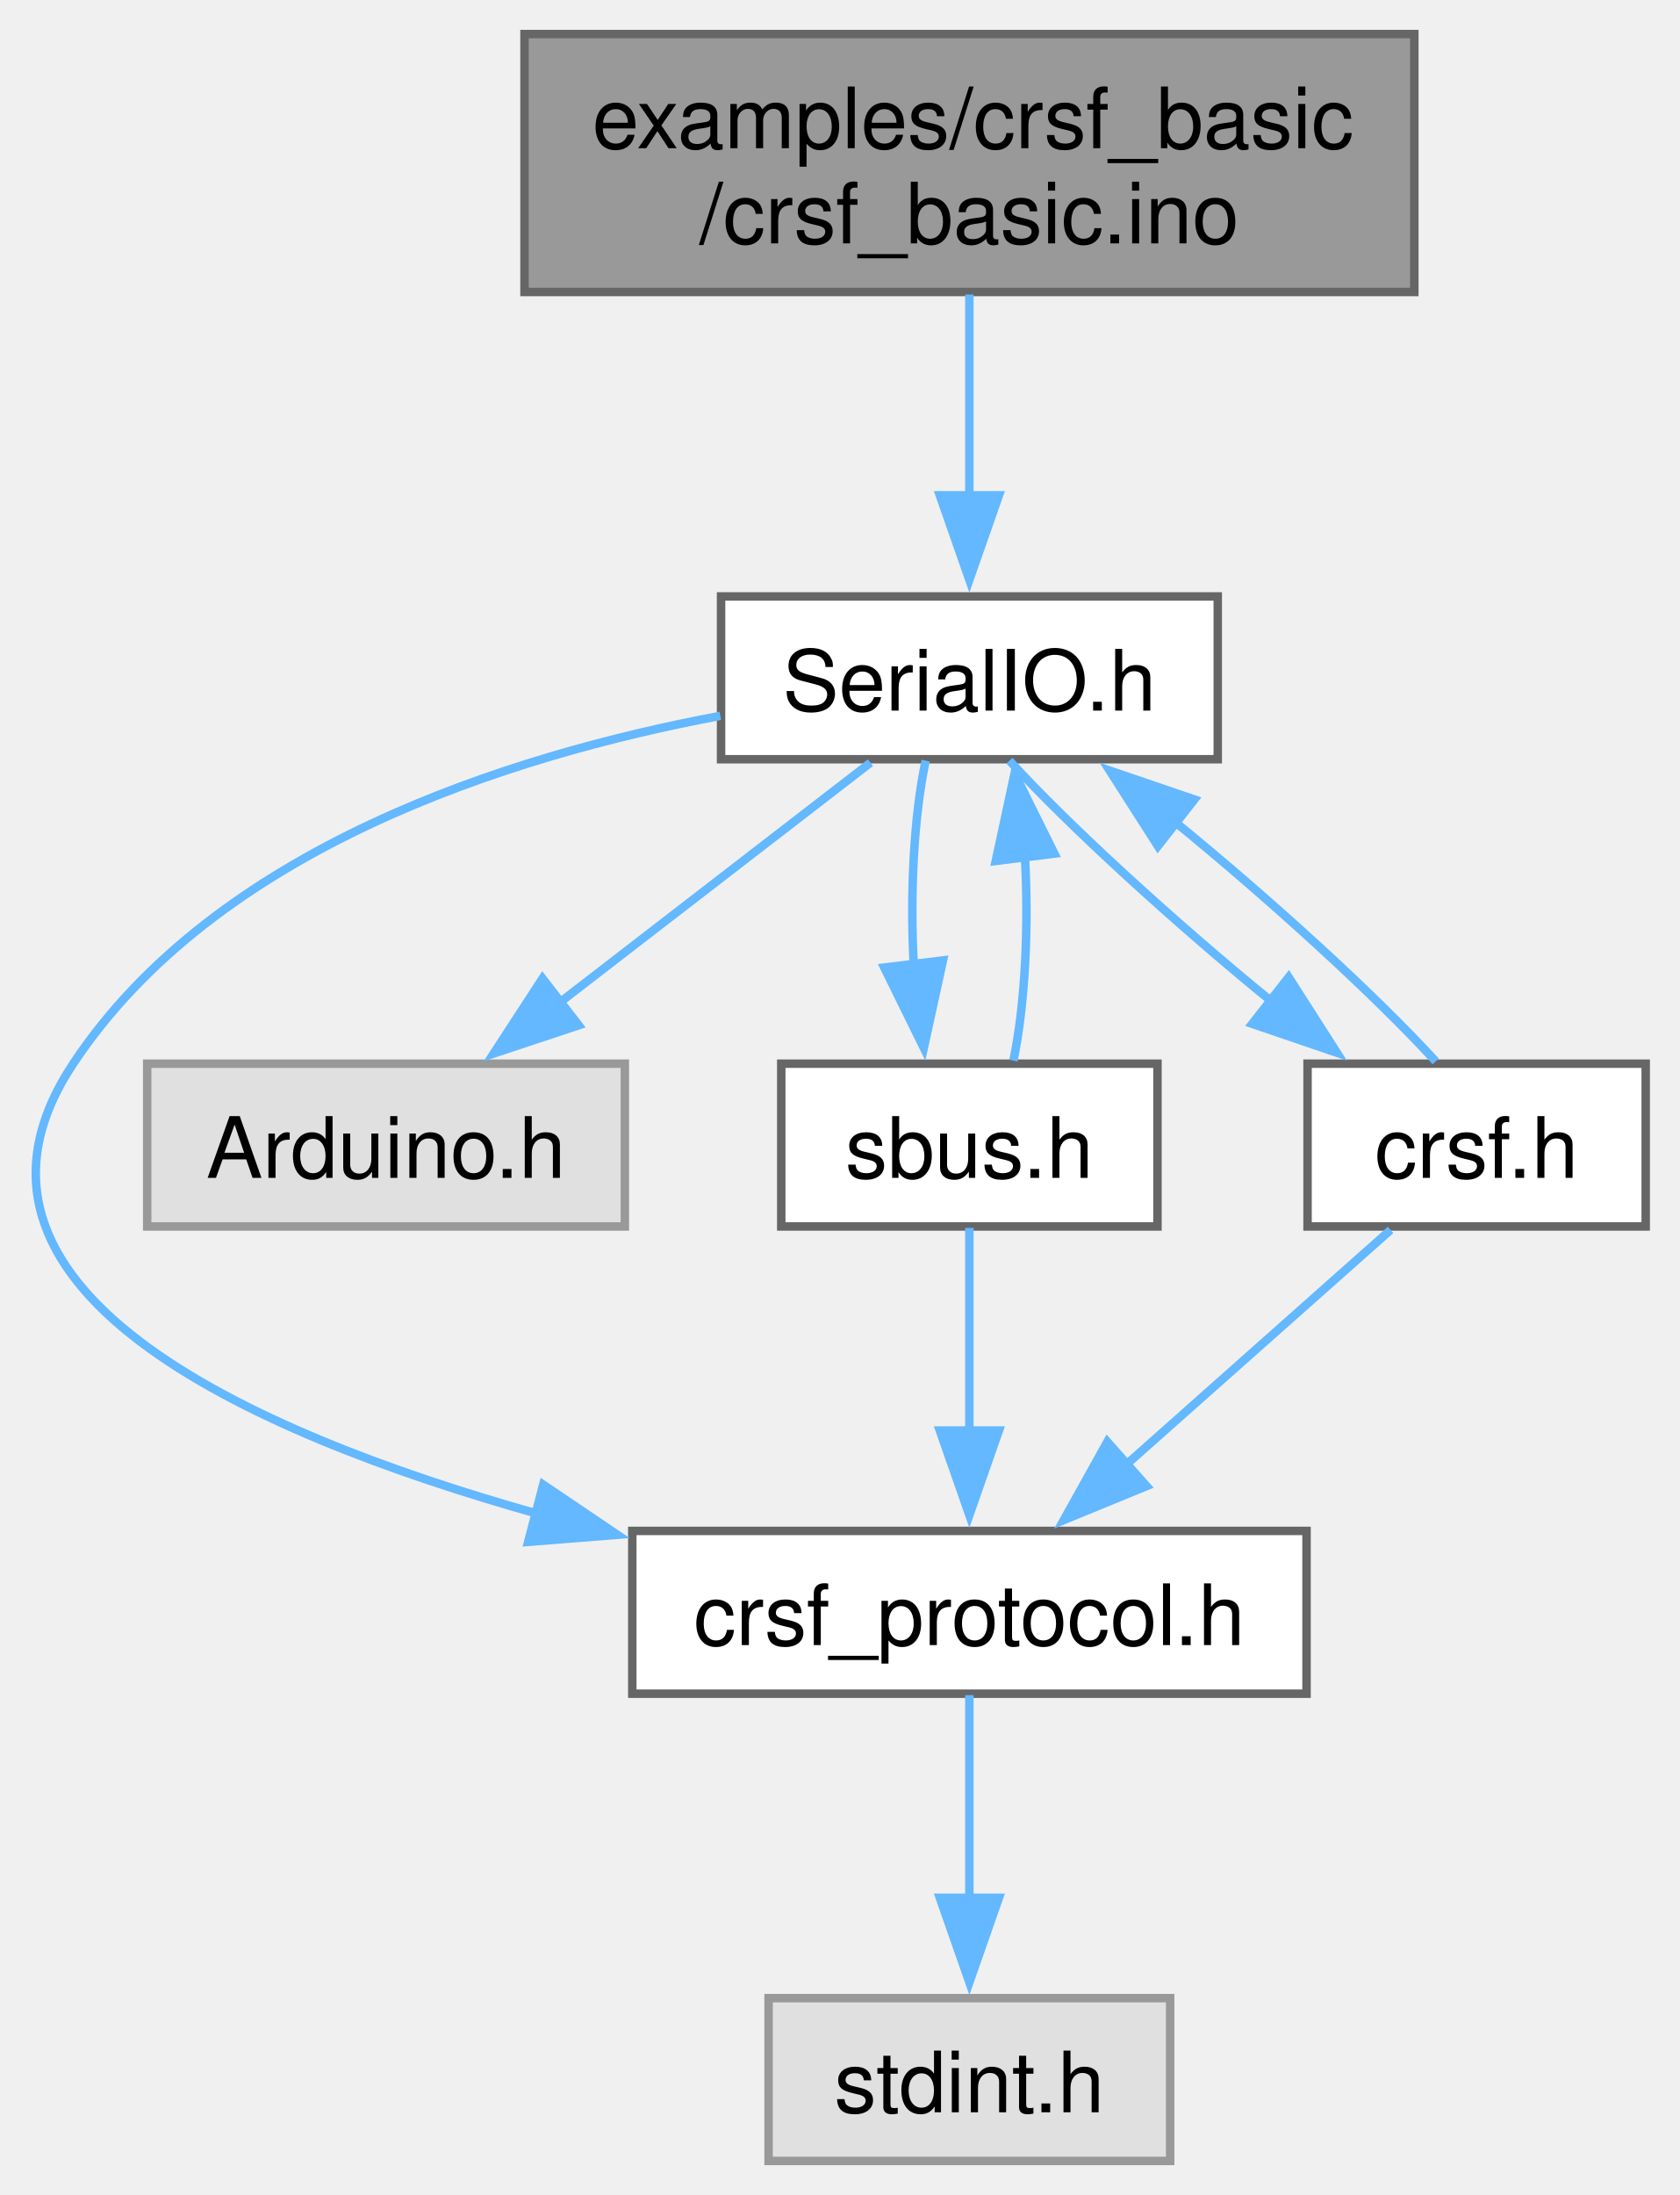
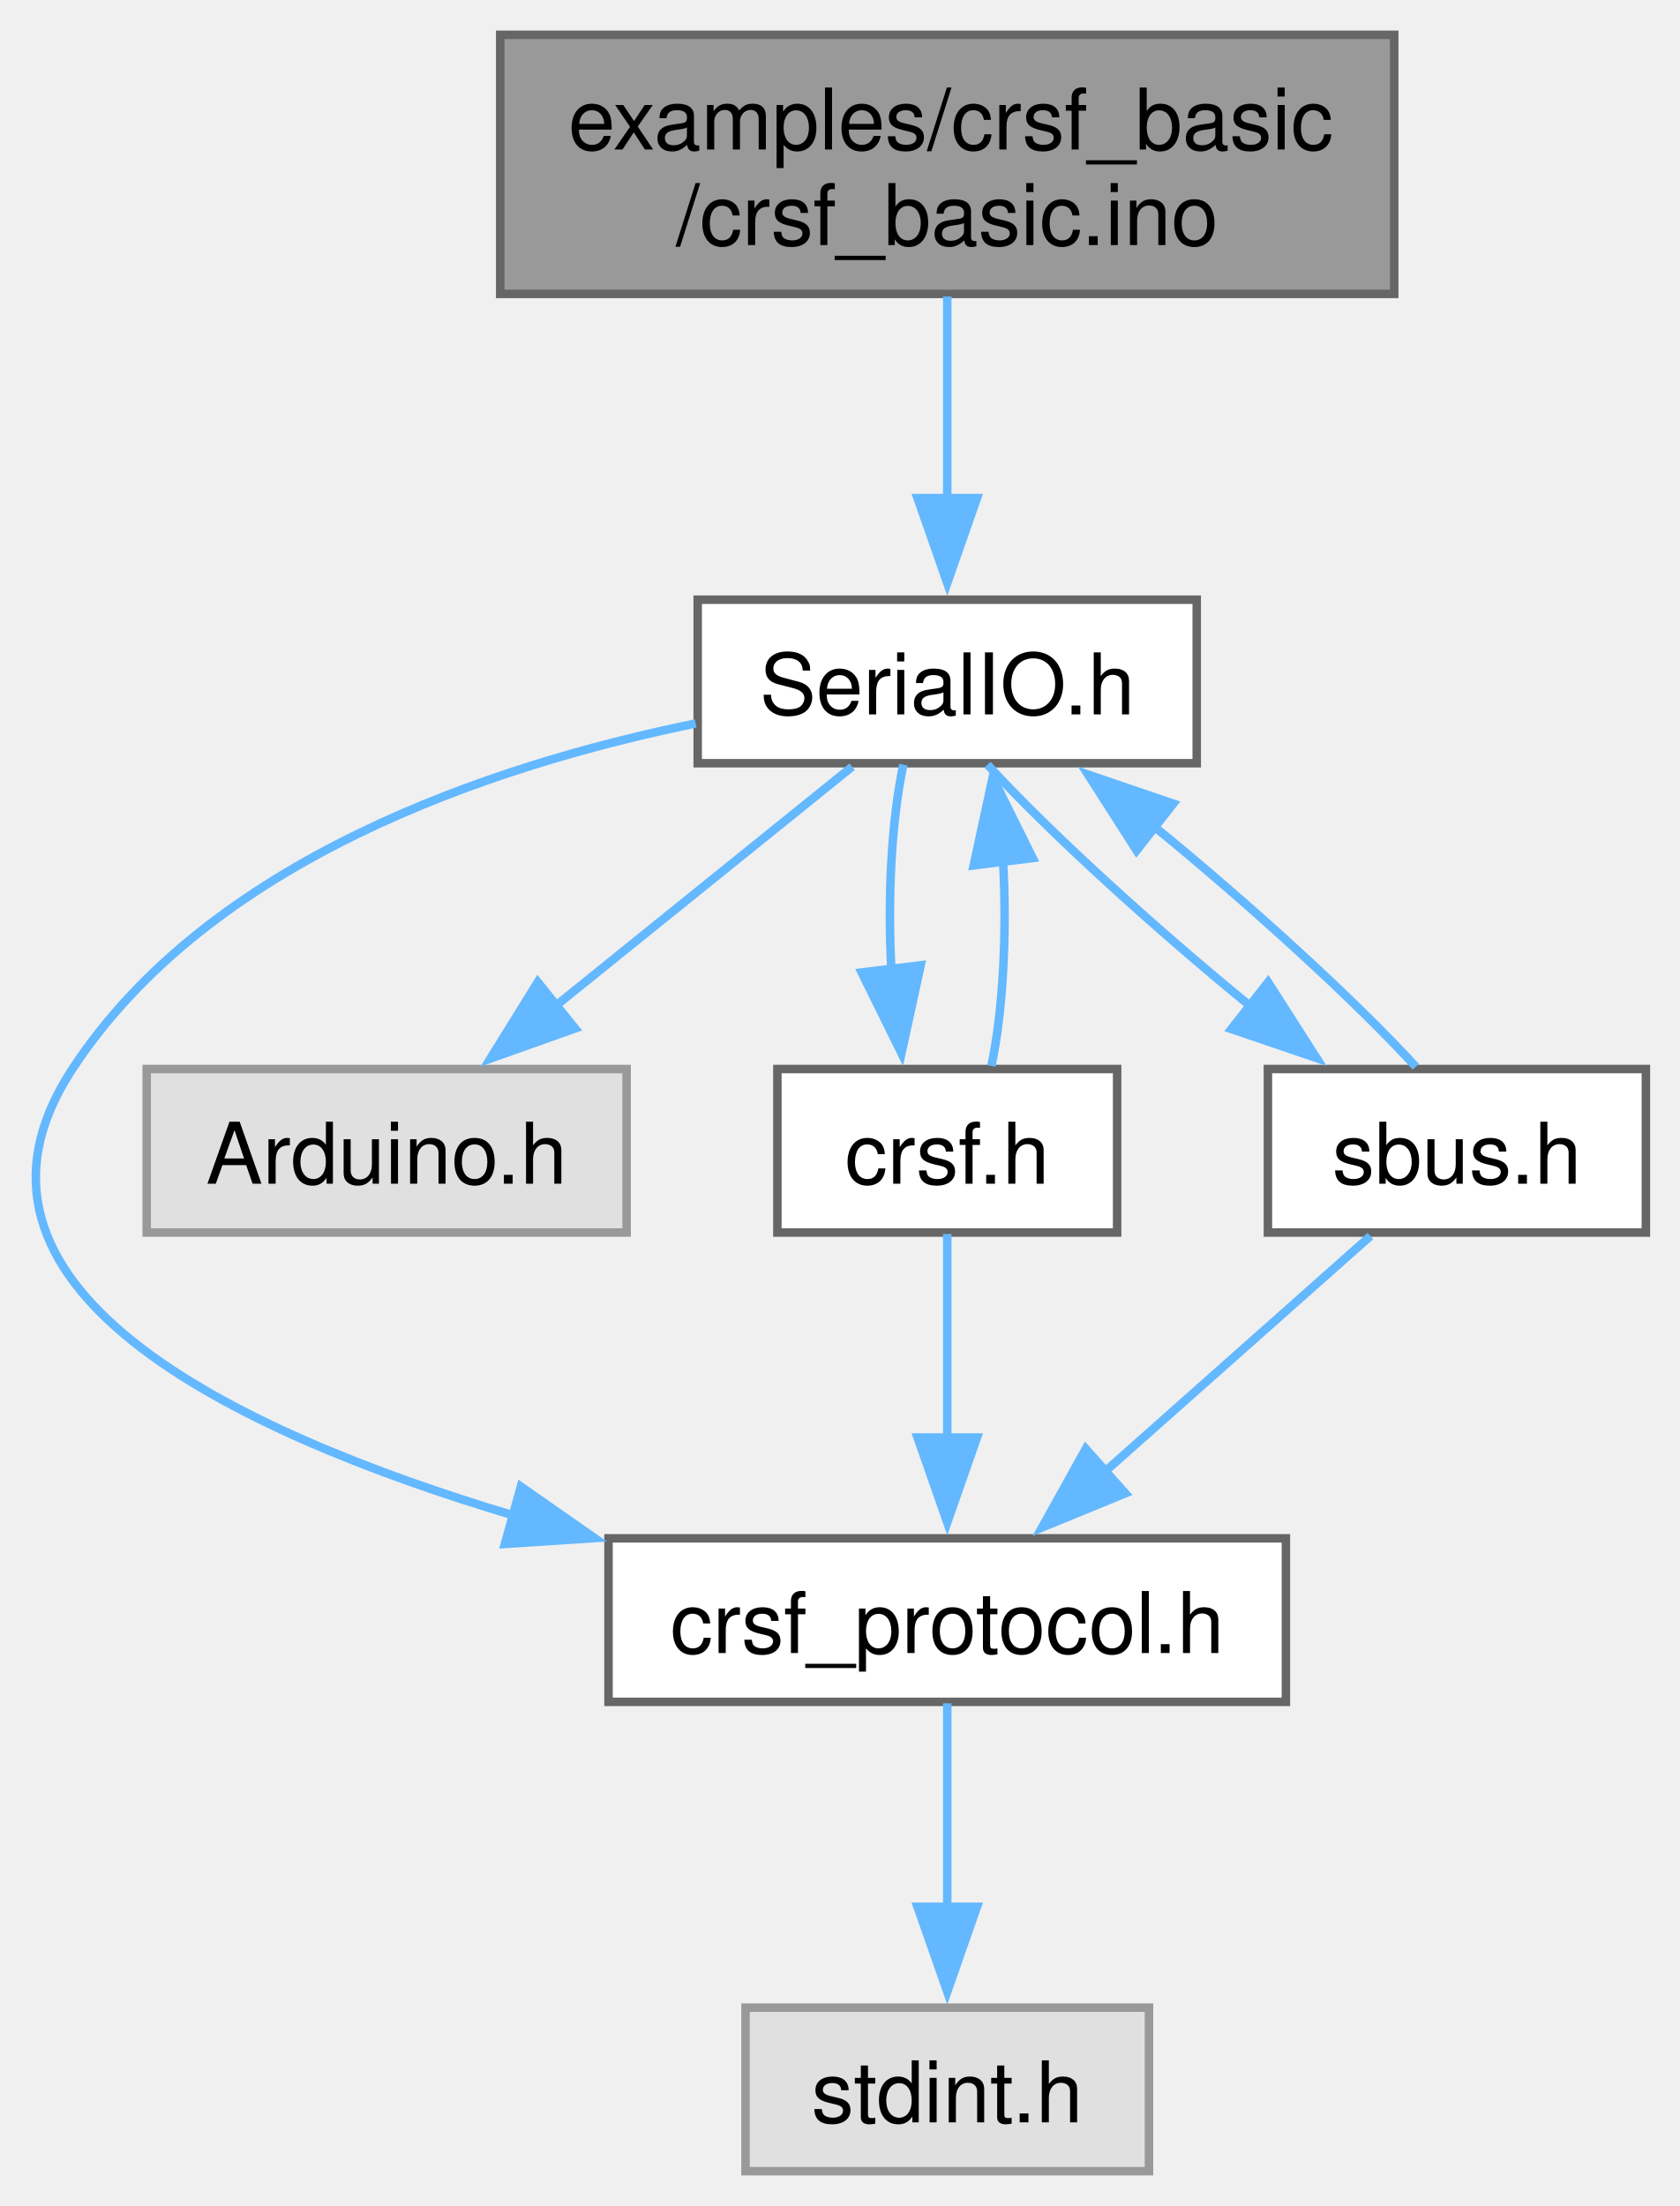
- <svg xmlns="http://www.w3.org/2000/svg" xmlns:xlink="http://www.w3.org/1999/xlink" width="199pt" height="260pt" viewBox="0.00 0.00 198.66 259.50">
+ <svg xmlns="http://www.w3.org/2000/svg" xmlns:xlink="http://www.w3.org/1999/xlink" width="198pt" height="260pt" viewBox="0.00 0.00 197.77 259.50">
  <g id="graph0" class="graph" transform="scale(1 1) rotate(0) translate(4 255.5)">
    <g id="Node000001" class="node">
      <g id="a_Node000001">
        <a xlink:title=" ">
-           <polygon fill="#999999" stroke="#666666" points="163.29,-251.5 58.04,-251.5 58.04,-221 163.29,-221 163.29,-251.5" />
-           <text text-anchor="start" x="66.04" y="-238" font-family="Helvetica,sans-Serif" font-size="10.00">examples/crsf_basic</text>
-           <text text-anchor="middle" x="110.66" y="-226.75" font-family="Helvetica,sans-Serif" font-size="10.00">/crsf_basic.ino</text>
+           <polygon fill="#999999" stroke="#666666" points="160.14,-251.5 54.89,-251.5 54.89,-221 160.14,-221 160.14,-251.5" />
+           <text text-anchor="start" x="62.89" y="-238" font-family="Helvetica,sans-Serif" font-size="10.00">examples/crsf_basic</text>
+           <text text-anchor="middle" x="107.52" y="-226.75" font-family="Helvetica,sans-Serif" font-size="10.00">/crsf_basic.ino</text>
        </a>
      </g>
    </g>
    <g id="Node000002" class="node">
      <g id="a_Node000002">
        <a xlink:href="SerialIO_8h.html" target="_top" xlink:title="Header file for serial input/output (IO) functionality.">
-           <polygon fill="white" stroke="#666666" points="140.04,-185 81.29,-185 81.29,-165.75 140.04,-165.75 140.04,-185" />
-           <text text-anchor="middle" x="110.66" y="-171.5" font-family="Helvetica,sans-Serif" font-size="10.00">SerialIO.h</text>
+           <polygon fill="white" stroke="#666666" points="136.89,-185 78.14,-185 78.14,-165.75 136.89,-165.75 136.89,-185" />
+           <text text-anchor="middle" x="107.52" y="-171.5" font-family="Helvetica,sans-Serif" font-size="10.00">SerialIO.h</text>
        </a>
      </g>
    </g>
    <g id="edge1_Node000001_Node000002" class="edge">
      <g id="a_edge1_Node000001_Node000002">
        <a xlink:title=" ">
-           <path fill="none" stroke="#63b8ff" d="M110.66,-220.7C110.66,-213.46 110.66,-204.59 110.66,-196.69" />
-           <polygon fill="#63b8ff" stroke="#63b8ff" points="114.16,-196.96 110.66,-186.96 107.16,-196.96 114.16,-196.96" />
+           <path fill="none" stroke="#63b8ff" d="M107.52,-220.7C107.52,-213.46 107.52,-204.59 107.52,-196.69" />
+           <polygon fill="#63b8ff" stroke="#63b8ff" points="111.02,-196.96 107.52,-186.96 104.02,-196.96 111.02,-196.96" />
        </a>
      </g>
    </g>
    <g id="Node000003" class="node">
      <g id="a_Node000003">
        <a xlink:href="crsf__protocol_8h.html" target="_top" xlink:title="Header file for the CRSF protocol implementation.">
-           <polygon fill="white" stroke="#666666" points="150.54,-74.5 70.79,-74.5 70.79,-55.25 150.54,-55.25 150.54,-74.5" />
-           <text text-anchor="middle" x="110.66" y="-61" font-family="Helvetica,sans-Serif" font-size="10.00">crsf_protocol.h</text>
+           <polygon fill="white" stroke="#666666" points="147.39,-74.5 67.64,-74.5 67.64,-55.25 147.39,-55.25 147.39,-74.5" />
+           <text text-anchor="middle" x="107.52" y="-61" font-family="Helvetica,sans-Serif" font-size="10.00">crsf_protocol.h</text>
        </a>
      </g>
    </g>
    <g id="edge2_Node000002_Node000003" class="edge">
      <g id="a_edge2_Node000002_Node000003">
        <a xlink:title=" ">
-           <path fill="none" stroke="#63b8ff" d="M81.2,-170.88C56.12,-166.17 21.56,-155.2 4.66,-129.75 -12.79,-103.47 24.64,-86.33 59.74,-76.48" />
-           <polygon fill="#63b8ff" stroke="#63b8ff" points="60.25,-79.97 69.03,-74.04 58.47,-73.2 60.25,-79.97" />
+           <path fill="none" stroke="#63b8ff" d="M77.9,-170.43C53.6,-165.45 20.67,-154.35 4.52,-129.75 -12.21,-104.28 22.96,-87.18 56.65,-77.14" />
+           <polygon fill="#63b8ff" stroke="#63b8ff" points="57.32,-80.59 66.01,-74.53 55.44,-73.84 57.32,-80.59" />
        </a>
      </g>
    </g>
    <g id="Node000005" class="node">
      <g id="a_Node000005">
        <a xlink:title=" ">
-           <polygon fill="#e0e0e0" stroke="#999999" points="69.91,-129.75 13.41,-129.75 13.41,-110.5 69.91,-110.5 69.91,-129.75" />
-           <text text-anchor="middle" x="41.66" y="-116.25" font-family="Helvetica,sans-Serif" font-size="10.00">Arduino.h</text>
+           <polygon fill="#e0e0e0" stroke="#999999" points="69.77,-129.75 13.27,-129.75 13.27,-110.5 69.77,-110.5 69.77,-129.75" />
+           <text text-anchor="middle" x="41.52" y="-116.25" font-family="Helvetica,sans-Serif" font-size="10.00">Arduino.h</text>
        </a>
      </g>
    </g>
    <g id="edge4_Node000002_Node000005" class="edge">
      <g id="a_edge4_Node000002_Node000005">
        <a xlink:title=" ">
-           <path fill="none" stroke="#63b8ff" d="M98.96,-165.34C88.88,-157.57 74.12,-146.17 62.1,-136.9" />
-           <polygon fill="#63b8ff" stroke="#63b8ff" points="64.45,-134.29 54.39,-130.95 60.17,-139.83 64.45,-134.29" />
+           <path fill="none" stroke="#63b8ff" d="M96.32,-165.34C86.78,-157.65 72.84,-146.4 61.41,-137.18" />
+           <polygon fill="#63b8ff" stroke="#63b8ff" points="63.71,-134.53 53.73,-130.98 59.31,-139.98 63.71,-134.53" />
        </a>
      </g>
    </g>
    <g id="Node000006" class="node">
      <g id="a_Node000006">
-         <a xlink:href="sbus_8h.html" target="_top" xlink:title="Header file for the SBUS protocol implementation.">
-           <polygon fill="white" stroke="#666666" points="132.91,-129.75 88.41,-129.75 88.41,-110.5 132.91,-110.5 132.91,-129.75" />
-           <text text-anchor="middle" x="110.66" y="-116.25" font-family="Helvetica,sans-Serif" font-size="10.00">sbus.h</text>
+         <a xlink:href="crsf_8h.html" target="_top" xlink:title="Header file for the CRSF protocol implementation.">
+           <polygon fill="white" stroke="#666666" points="127.52,-129.75 87.52,-129.75 87.52,-110.5 127.52,-110.5 127.52,-129.75" />
+           <text text-anchor="middle" x="107.52" y="-116.25" font-family="Helvetica,sans-Serif" font-size="10.00">crsf.h</text>
        </a>
      </g>
    </g>
    <g id="edge5_Node000002_Node000006" class="edge">
      <g id="a_edge5_Node000002_Node000006">
        <a xlink:title=" ">
-           <path fill="none" stroke="#63b8ff" d="M105.49,-165.58C104.08,-158.99 103.62,-149.71 104.09,-141.32" />
-           <polygon fill="#63b8ff" stroke="#63b8ff" points="107.54,-141.96 105.27,-131.61 100.59,-141.12 107.54,-141.96" />
+           <path fill="none" stroke="#63b8ff" d="M102.35,-165.58C100.94,-158.99 100.47,-149.71 100.95,-141.32" />
+           <polygon fill="#63b8ff" stroke="#63b8ff" points="104.39,-141.96 102.13,-131.61 97.44,-141.12 104.39,-141.96" />
        </a>
      </g>
    </g>
    <g id="Node000007" class="node">
      <g id="a_Node000007">
-         <a xlink:href="crsf_8h.html" target="_top" xlink:title="Header file for the CRSF protocol implementation.">
-           <polygon fill="white" stroke="#666666" points="190.66,-129.75 150.66,-129.75 150.66,-110.5 190.66,-110.5 190.66,-129.75" />
-           <text text-anchor="middle" x="170.66" y="-116.25" font-family="Helvetica,sans-Serif" font-size="10.00">crsf.h</text>
+         <a xlink:href="sbus_8h.html" target="_top" xlink:title="Header file for the SBUS protocol implementation.">
+           <polygon fill="white" stroke="#666666" points="189.77,-129.75 145.27,-129.75 145.27,-110.5 189.77,-110.5 189.77,-129.75" />
+           <text text-anchor="middle" x="167.52" y="-116.25" font-family="Helvetica,sans-Serif" font-size="10.00">sbus.h</text>
        </a>
      </g>
    </g>
    <g id="edge8_Node000002_Node000007" class="edge">
      <g id="a_edge8_Node000002_Node000007">
        <a xlink:title=" ">
-           <path fill="none" stroke="#63b8ff" d="M115.4,-165.58C122.47,-157.84 135.02,-146.39 146.49,-137.04" />
-           <polygon fill="#63b8ff" stroke="#63b8ff" points="148.43,-139.97 154.14,-131.04 144.11,-134.46 148.43,-139.97" />
+           <path fill="none" stroke="#63b8ff" d="M112.26,-165.58C119.32,-157.84 131.88,-146.39 143.35,-137.04" />
+           <polygon fill="#63b8ff" stroke="#63b8ff" points="145.29,-139.97 151,-131.04 140.97,-134.46 145.29,-139.97" />
        </a>
      </g>
    </g>
    <g id="Node000004" class="node">
      <g id="a_Node000004">
        <a xlink:title=" ">
-           <polygon fill="#e0e0e0" stroke="#999999" points="134.41,-19.25 86.91,-19.25 86.91,0 134.41,0 134.41,-19.25" />
-           <text text-anchor="middle" x="110.66" y="-5.75" font-family="Helvetica,sans-Serif" font-size="10.00">stdint.h</text>
+           <polygon fill="#e0e0e0" stroke="#999999" points="131.27,-19.25 83.77,-19.25 83.77,0 131.27,0 131.27,-19.25" />
+           <text text-anchor="middle" x="107.52" y="-5.75" font-family="Helvetica,sans-Serif" font-size="10.00">stdint.h</text>
        </a>
      </g>
    </g>
    <g id="edge3_Node000003_Node000004" class="edge">
      <g id="a_edge3_Node000003_Node000004">
        <a xlink:title=" ">
-           <path fill="none" stroke="#63b8ff" d="M110.66,-55.08C110.66,-48.57 110.66,-39.42 110.66,-31.12" />
-           <polygon fill="#63b8ff" stroke="#63b8ff" points="114.16,-31.12 110.66,-21.12 107.16,-31.12 114.16,-31.12" />
+           <path fill="none" stroke="#63b8ff" d="M107.52,-55.08C107.52,-48.57 107.52,-39.42 107.52,-31.12" />
+           <polygon fill="#63b8ff" stroke="#63b8ff" points="111.02,-31.12 107.52,-21.12 104.02,-31.12 111.02,-31.12" />
        </a>
      </g>
    </g>
-     <g id="edge7_Node000006_Node000002" class="edge">
-       <g id="a_edge7_Node000006_Node000002">
+     <g id="edge6_Node000006_Node000002" class="edge">
+       <g id="a_edge6_Node000006_Node000002">
        <a xlink:title=" ">
-           <path fill="none" stroke="#63b8ff" d="M115.87,-130.11C117.26,-136.75 117.71,-146.05 117.22,-154.42" />
-           <polygon fill="#63b8ff" stroke="#63b8ff" points="113.78,-153.72 116.01,-164.08 120.72,-154.59 113.78,-153.72" />
+           <path fill="none" stroke="#63b8ff" d="M112.72,-130.11C114.12,-136.75 114.57,-146.05 114.08,-154.42" />
+           <polygon fill="#63b8ff" stroke="#63b8ff" points="110.63,-153.72 112.87,-164.08 117.58,-154.59 110.63,-153.72" />
        </a>
      </g>
    </g>
-     <g id="edge6_Node000006_Node000003" class="edge">
-       <g id="a_edge6_Node000006_Node000003">
+     <g id="edge7_Node000006_Node000003" class="edge">
+       <g id="a_edge7_Node000006_Node000003">
        <a xlink:title=" ">
-           <path fill="none" stroke="#63b8ff" d="M110.66,-110.33C110.66,-103.82 110.66,-94.67 110.66,-86.37" />
-           <polygon fill="#63b8ff" stroke="#63b8ff" points="114.16,-86.37 110.66,-76.37 107.16,-86.37 114.16,-86.37" />
+           <path fill="none" stroke="#63b8ff" d="M107.52,-110.33C107.52,-103.82 107.52,-94.67 107.52,-86.37" />
+           <polygon fill="#63b8ff" stroke="#63b8ff" points="111.02,-86.37 107.52,-76.37 104.02,-86.37 111.02,-86.37" />
        </a>
      </g>
    </g>
-     <g id="edge10_Node000007_Node000002" class="edge">
-       <g id="a_edge10_Node000007_Node000002">
+     <g id="edge9_Node000007_Node000002" class="edge">
+       <g id="a_edge9_Node000007_Node000002">
        <a xlink:title=" ">
-           <path fill="none" stroke="#63b8ff" d="M165.82,-130.02C158.75,-137.76 146.27,-149.14 134.86,-158.44" />
-           <polygon fill="#63b8ff" stroke="#63b8ff" points="132.96,-155.48 127.25,-164.41 137.28,-160.99 132.96,-155.48" />
+           <path fill="none" stroke="#63b8ff" d="M162.68,-130.02C155.6,-137.76 143.12,-149.14 131.71,-158.44" />
+           <polygon fill="#63b8ff" stroke="#63b8ff" points="129.81,-155.48 124.1,-164.41 134.13,-160.99 129.81,-155.48" />
        </a>
      </g>
    </g>
-     <g id="edge9_Node000007_Node000003" class="edge">
-       <g id="a_edge9_Node000007_Node000003">
+     <g id="edge10_Node000007_Node000003" class="edge">
+       <g id="a_edge10_Node000007_Node000003">
        <a xlink:title=" ">
-           <path fill="none" stroke="#63b8ff" d="M160.48,-110.09C151.9,-102.47 139.39,-91.37 129.06,-82.2" />
-           <polygon fill="#63b8ff" stroke="#63b8ff" points="131.62,-79.8 121.82,-75.78 126.98,-85.04 131.62,-79.8" />
+           <path fill="none" stroke="#63b8ff" d="M157.34,-110.09C148.75,-102.47 136.25,-91.37 125.91,-82.2" />
+           <polygon fill="#63b8ff" stroke="#63b8ff" points="128.48,-79.8 118.68,-75.78 123.83,-85.04 128.48,-79.8" />
        </a>
      </g>
    </g>
  </g>
</svg>
